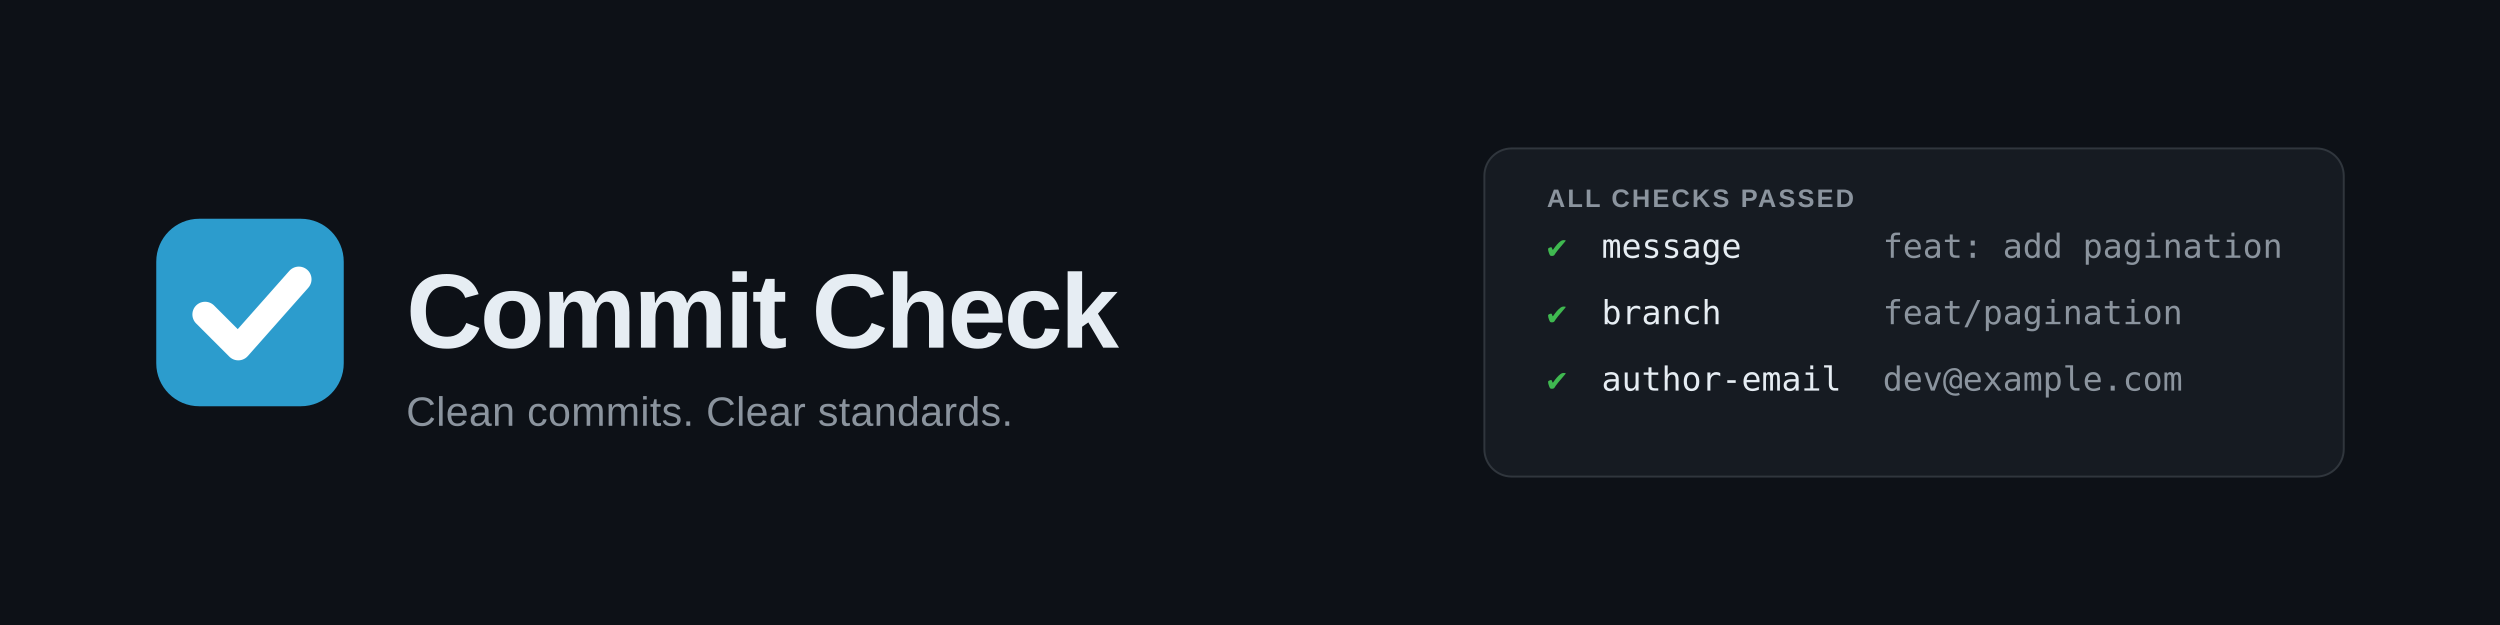
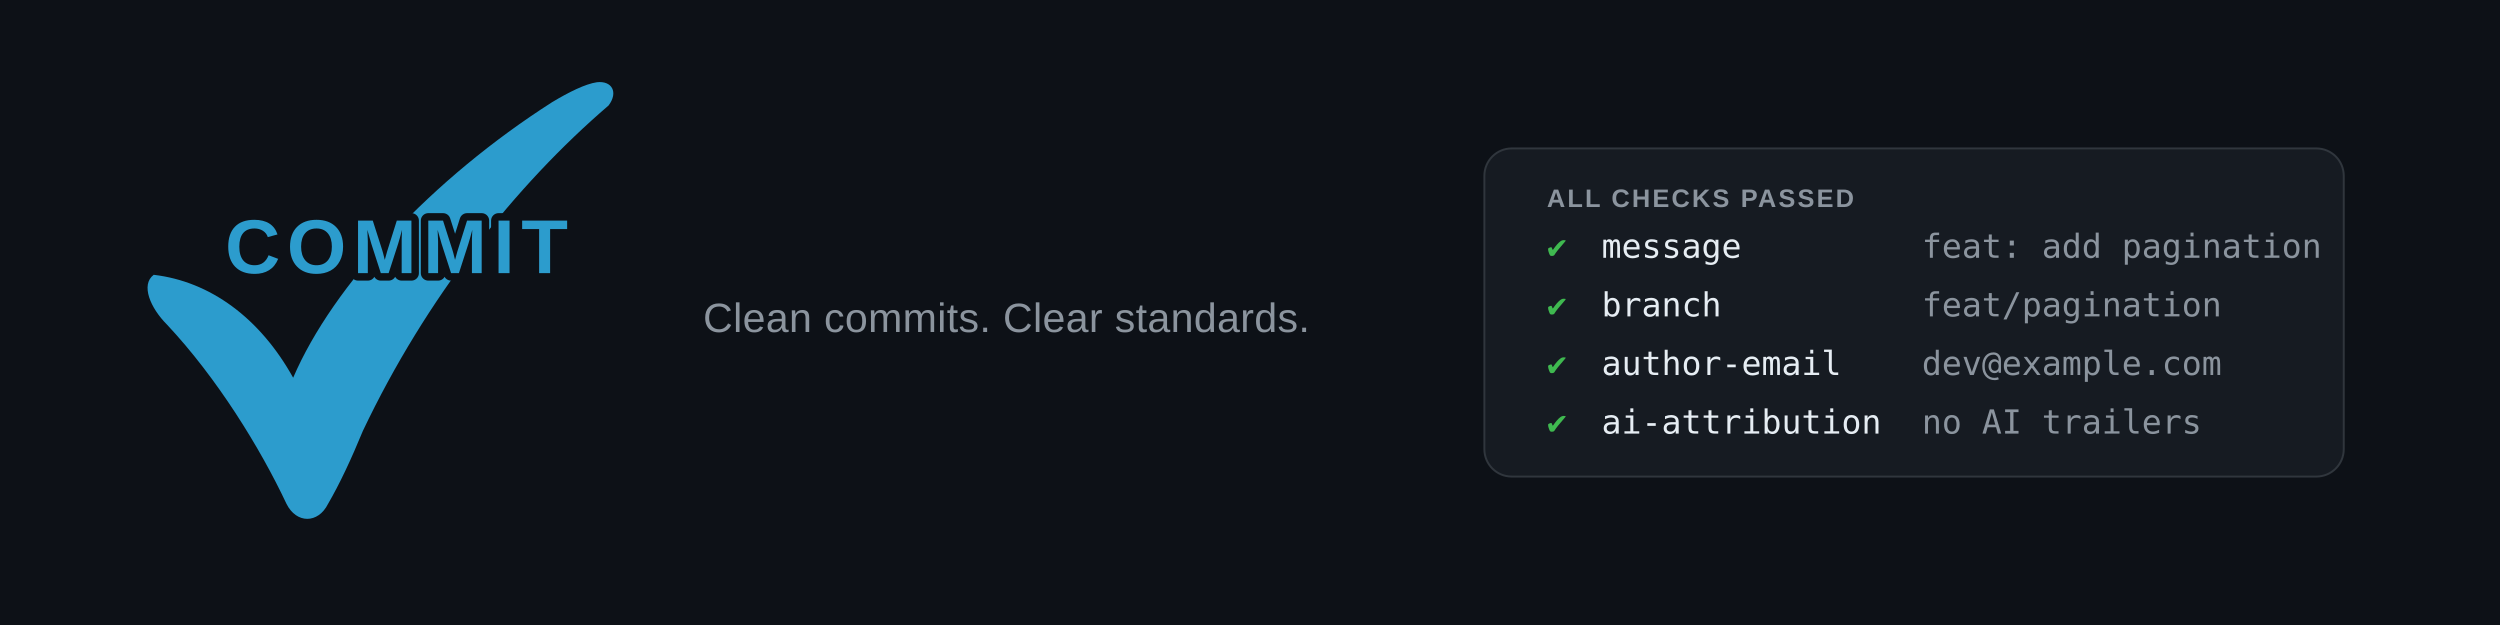
<svg xmlns="http://www.w3.org/2000/svg" width="1280" height="320" viewBox="0 0 1280 320">
  <rect width="1280" height="320" fill="#0d1117" />
-   <rect x="80" y="112" width="96" height="96" rx="22" fill="#2c9ccd" />
-   <polyline points="105,161 122,178 153,143" fill="none" stroke="#ffffff" stroke-width="13" stroke-linecap="round" stroke-linejoin="round" />
-   <text x="208" y="178" font-family="Liberation Sans, Arial, Helvetica, sans-serif" font-size="54" font-weight="bold" letter-spacing="-1.2" fill="#e6edf3">Commit Check</text>
-   <text x="208" y="218" font-family="Liberation Sans, Arial, Helvetica, sans-serif" font-size="21" letter-spacing="0.2" fill="#8b949e">Clean commits. Clear standards.</text>
+   <g transform="translate(60 20) scale(0.85)">
+     <path d="M22 142 C56 146 86 168 106 204 C130 148 190 84 262 38 C272 32 282 27 289 26 C298 25 302 32 296 40 C240 88 186 156 148 236 C141 253 134 268 127 280 C121 292 108 292 102 280 C86 246 60 204 30 172 C20 162 14 148 22 142 Z" fill="#2c9ccd" />
+     <text x="65" y="141" font-family="Montserrat, Arial, Helvetica, sans-serif" font-size="46" font-weight="600" letter-spacing="4" fill="#2c9ccd" stroke="#0d1117" stroke-width="9" paint-order="stroke" stroke-linejoin="round">COMMIT</text>
+   </g>
+   <text x="360" y="170" font-family="Liberation Sans, Arial, Helvetica, sans-serif" font-size="21" letter-spacing="0.2" fill="#8b949e">Clean commits. Clear standards.</text>
  <rect x="760" y="76" width="440" height="168" rx="14" fill="#161b22" stroke="#30363d" />
  <text x="792" y="106" font-family="Liberation Sans, Arial, Helvetica, sans-serif" font-size="13" font-weight="bold" letter-spacing="1.1" fill="#8b949e">ALL CHECKS PASSED</text>
  <text x="792" y="132" font-family="DejaVu Sans Mono, monospace" font-size="17" fill="#3fb950">✔</text>
  <text x="820" y="132" font-family="DejaVu Sans Mono, monospace" font-size="17" fill="#e6edf3">message</text>
-   <text x="964" y="132" font-family="DejaVu Sans Mono, monospace" font-size="17" fill="#8b949e">feat: add pagination</text>
-   <text x="792" y="166" font-family="DejaVu Sans Mono, monospace" font-size="17" fill="#3fb950">✔</text>
-   <text x="820" y="166" font-family="DejaVu Sans Mono, monospace" font-size="17" fill="#e6edf3">branch</text>
-   <text x="964" y="166" font-family="DejaVu Sans Mono, monospace" font-size="17" fill="#8b949e">feat/pagination</text>
-   <text x="792" y="200" font-family="DejaVu Sans Mono, monospace" font-size="17" fill="#3fb950">✔</text>
-   <text x="820" y="200" font-family="DejaVu Sans Mono, monospace" font-size="17" fill="#e6edf3">author-email</text>
-   <text x="964" y="200" font-family="DejaVu Sans Mono, monospace" font-size="17" fill="#8b949e">dev@example.com</text>
+   <text x="984" y="132" font-family="DejaVu Sans Mono, monospace" font-size="17" fill="#8b949e">feat: add pagination</text>
+   <text x="792" y="162" font-family="DejaVu Sans Mono, monospace" font-size="17" fill="#3fb950">✔</text>
+   <text x="820" y="162" font-family="DejaVu Sans Mono, monospace" font-size="17" fill="#e6edf3">branch</text>
+   <text x="984" y="162" font-family="DejaVu Sans Mono, monospace" font-size="17" fill="#8b949e">feat/pagination</text>
+   <text x="792" y="192" font-family="DejaVu Sans Mono, monospace" font-size="17" fill="#3fb950">✔</text>
+   <text x="820" y="192" font-family="DejaVu Sans Mono, monospace" font-size="17" fill="#e6edf3">author-email</text>
+   <text x="984" y="192" font-family="DejaVu Sans Mono, monospace" font-size="17" fill="#8b949e">dev@example.com</text>
+   <text x="792" y="222" font-family="DejaVu Sans Mono, monospace" font-size="17" fill="#3fb950">✔</text>
+   <text x="820" y="222" font-family="DejaVu Sans Mono, monospace" font-size="17" fill="#e6edf3">ai-attribution</text>
+   <text x="984" y="222" font-family="DejaVu Sans Mono, monospace" font-size="17" fill="#8b949e">no AI trailers</text>
</svg>
